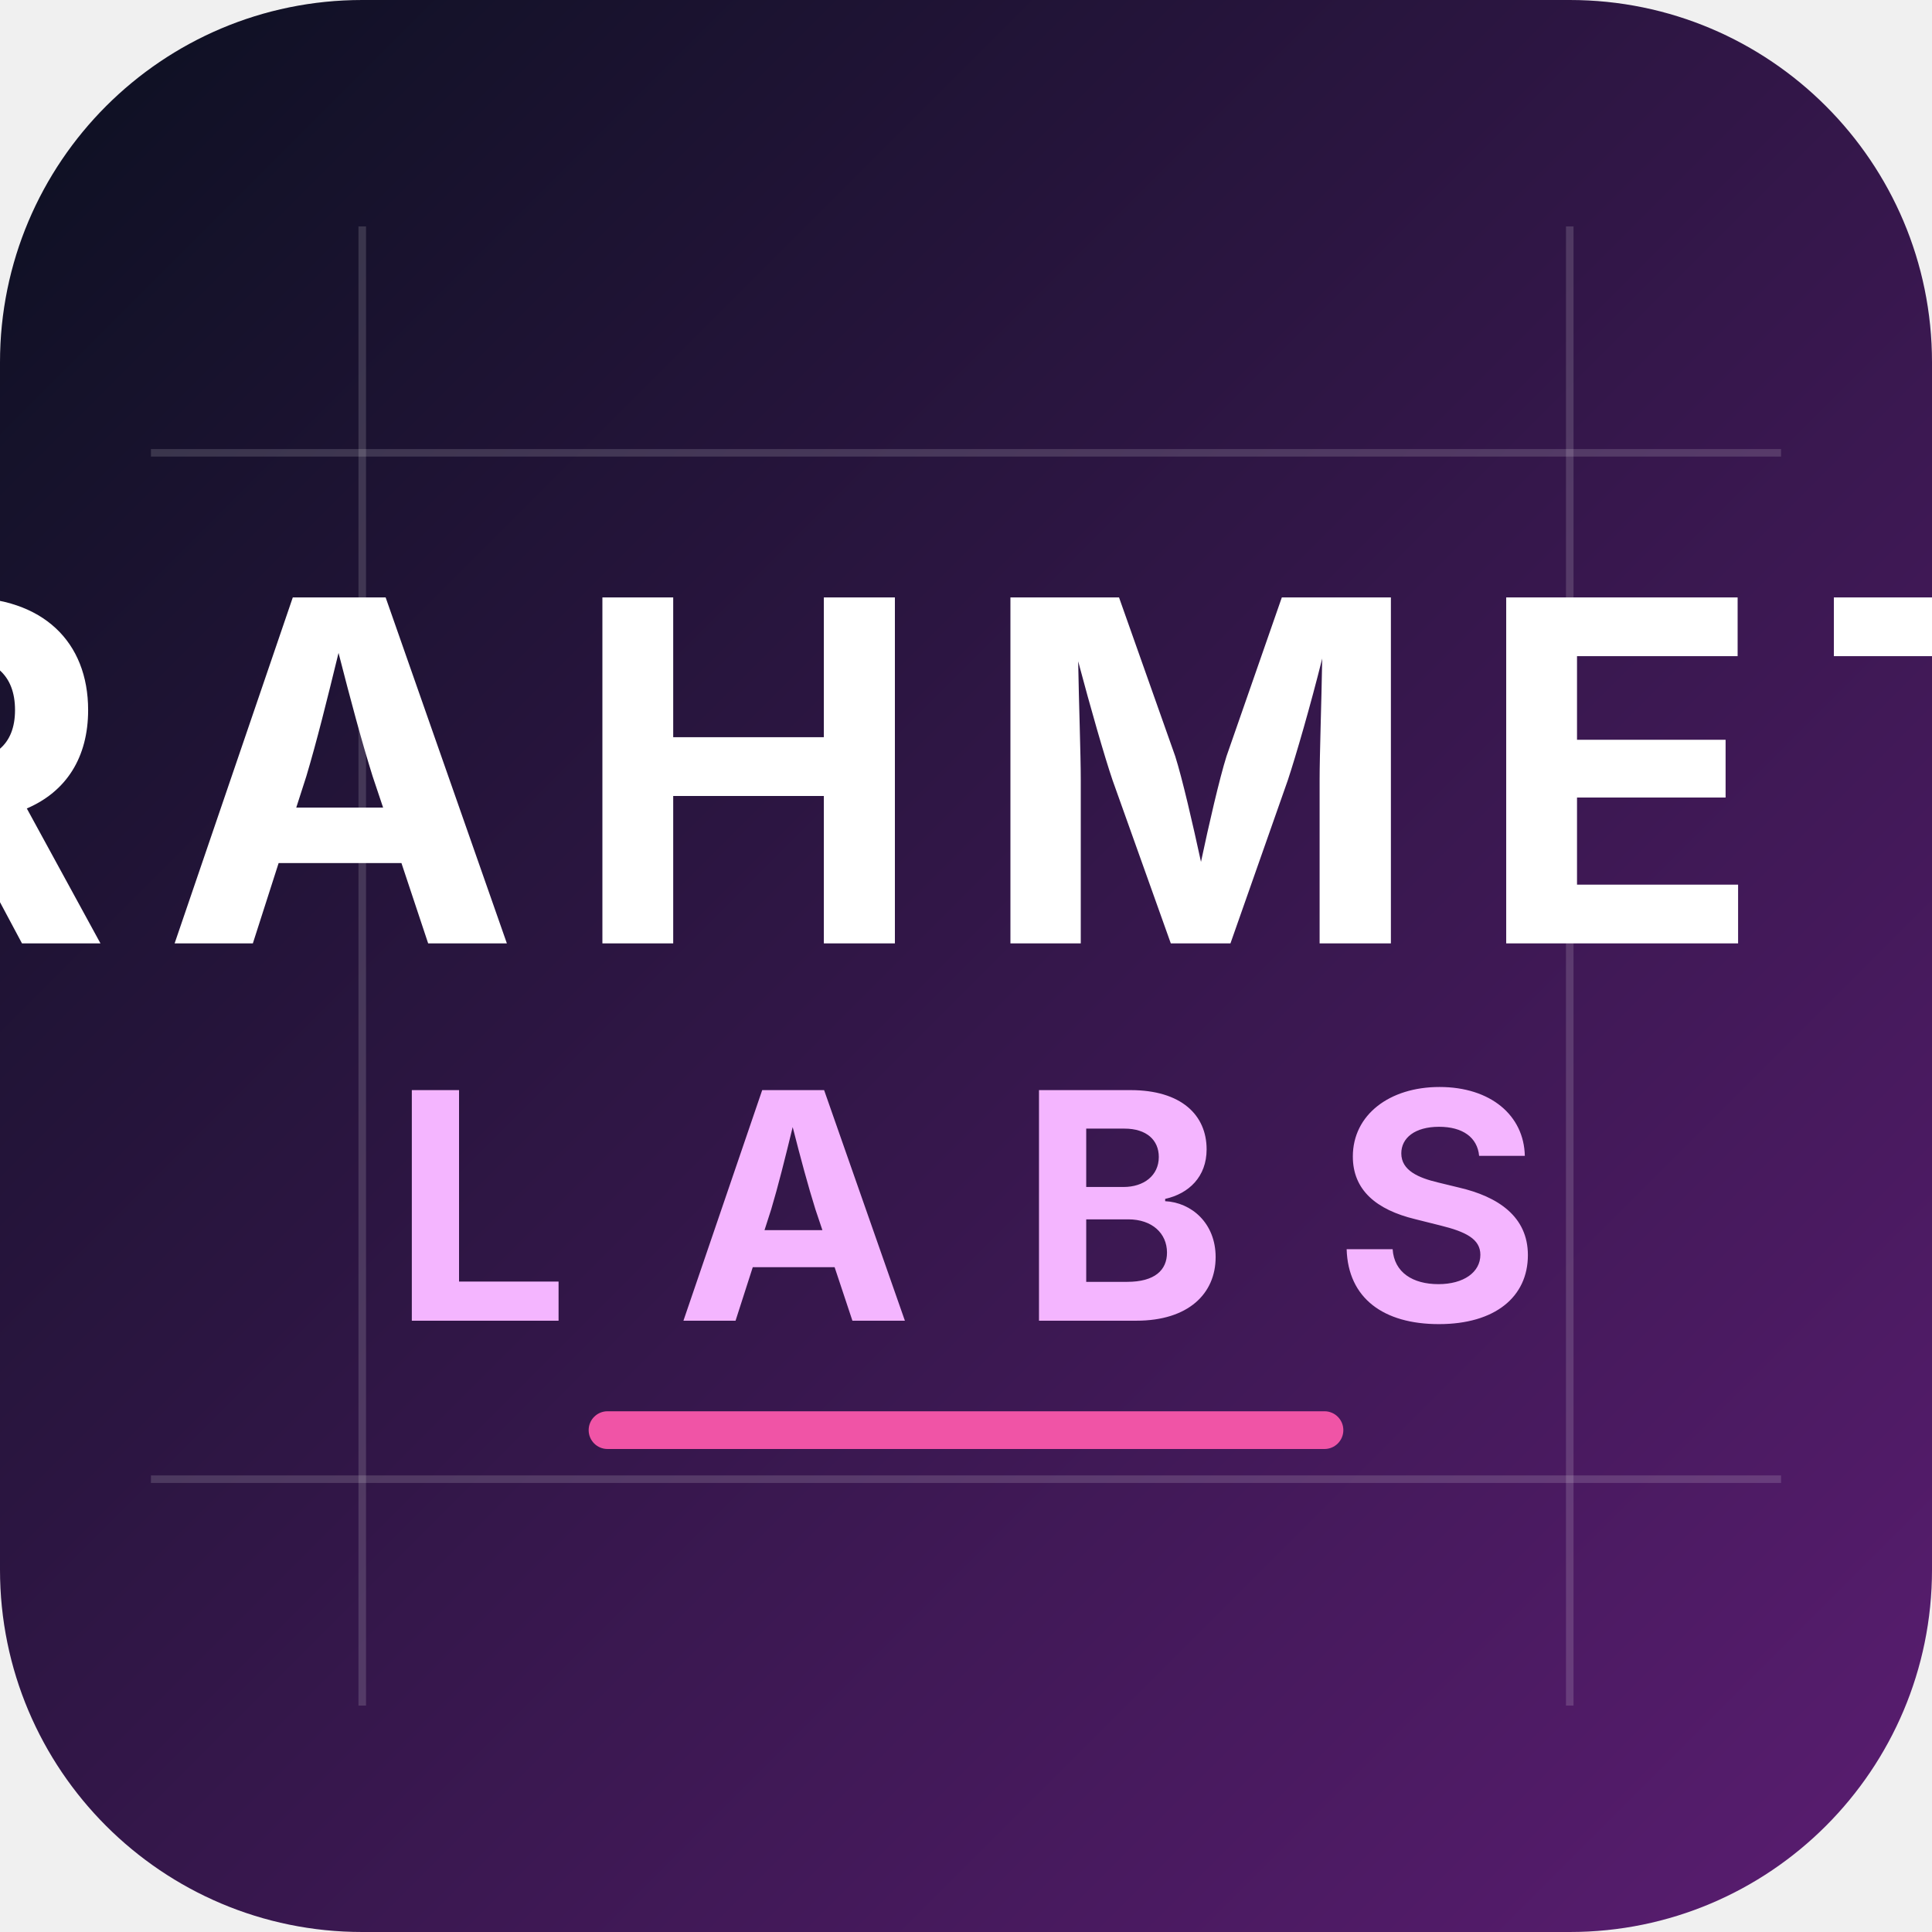
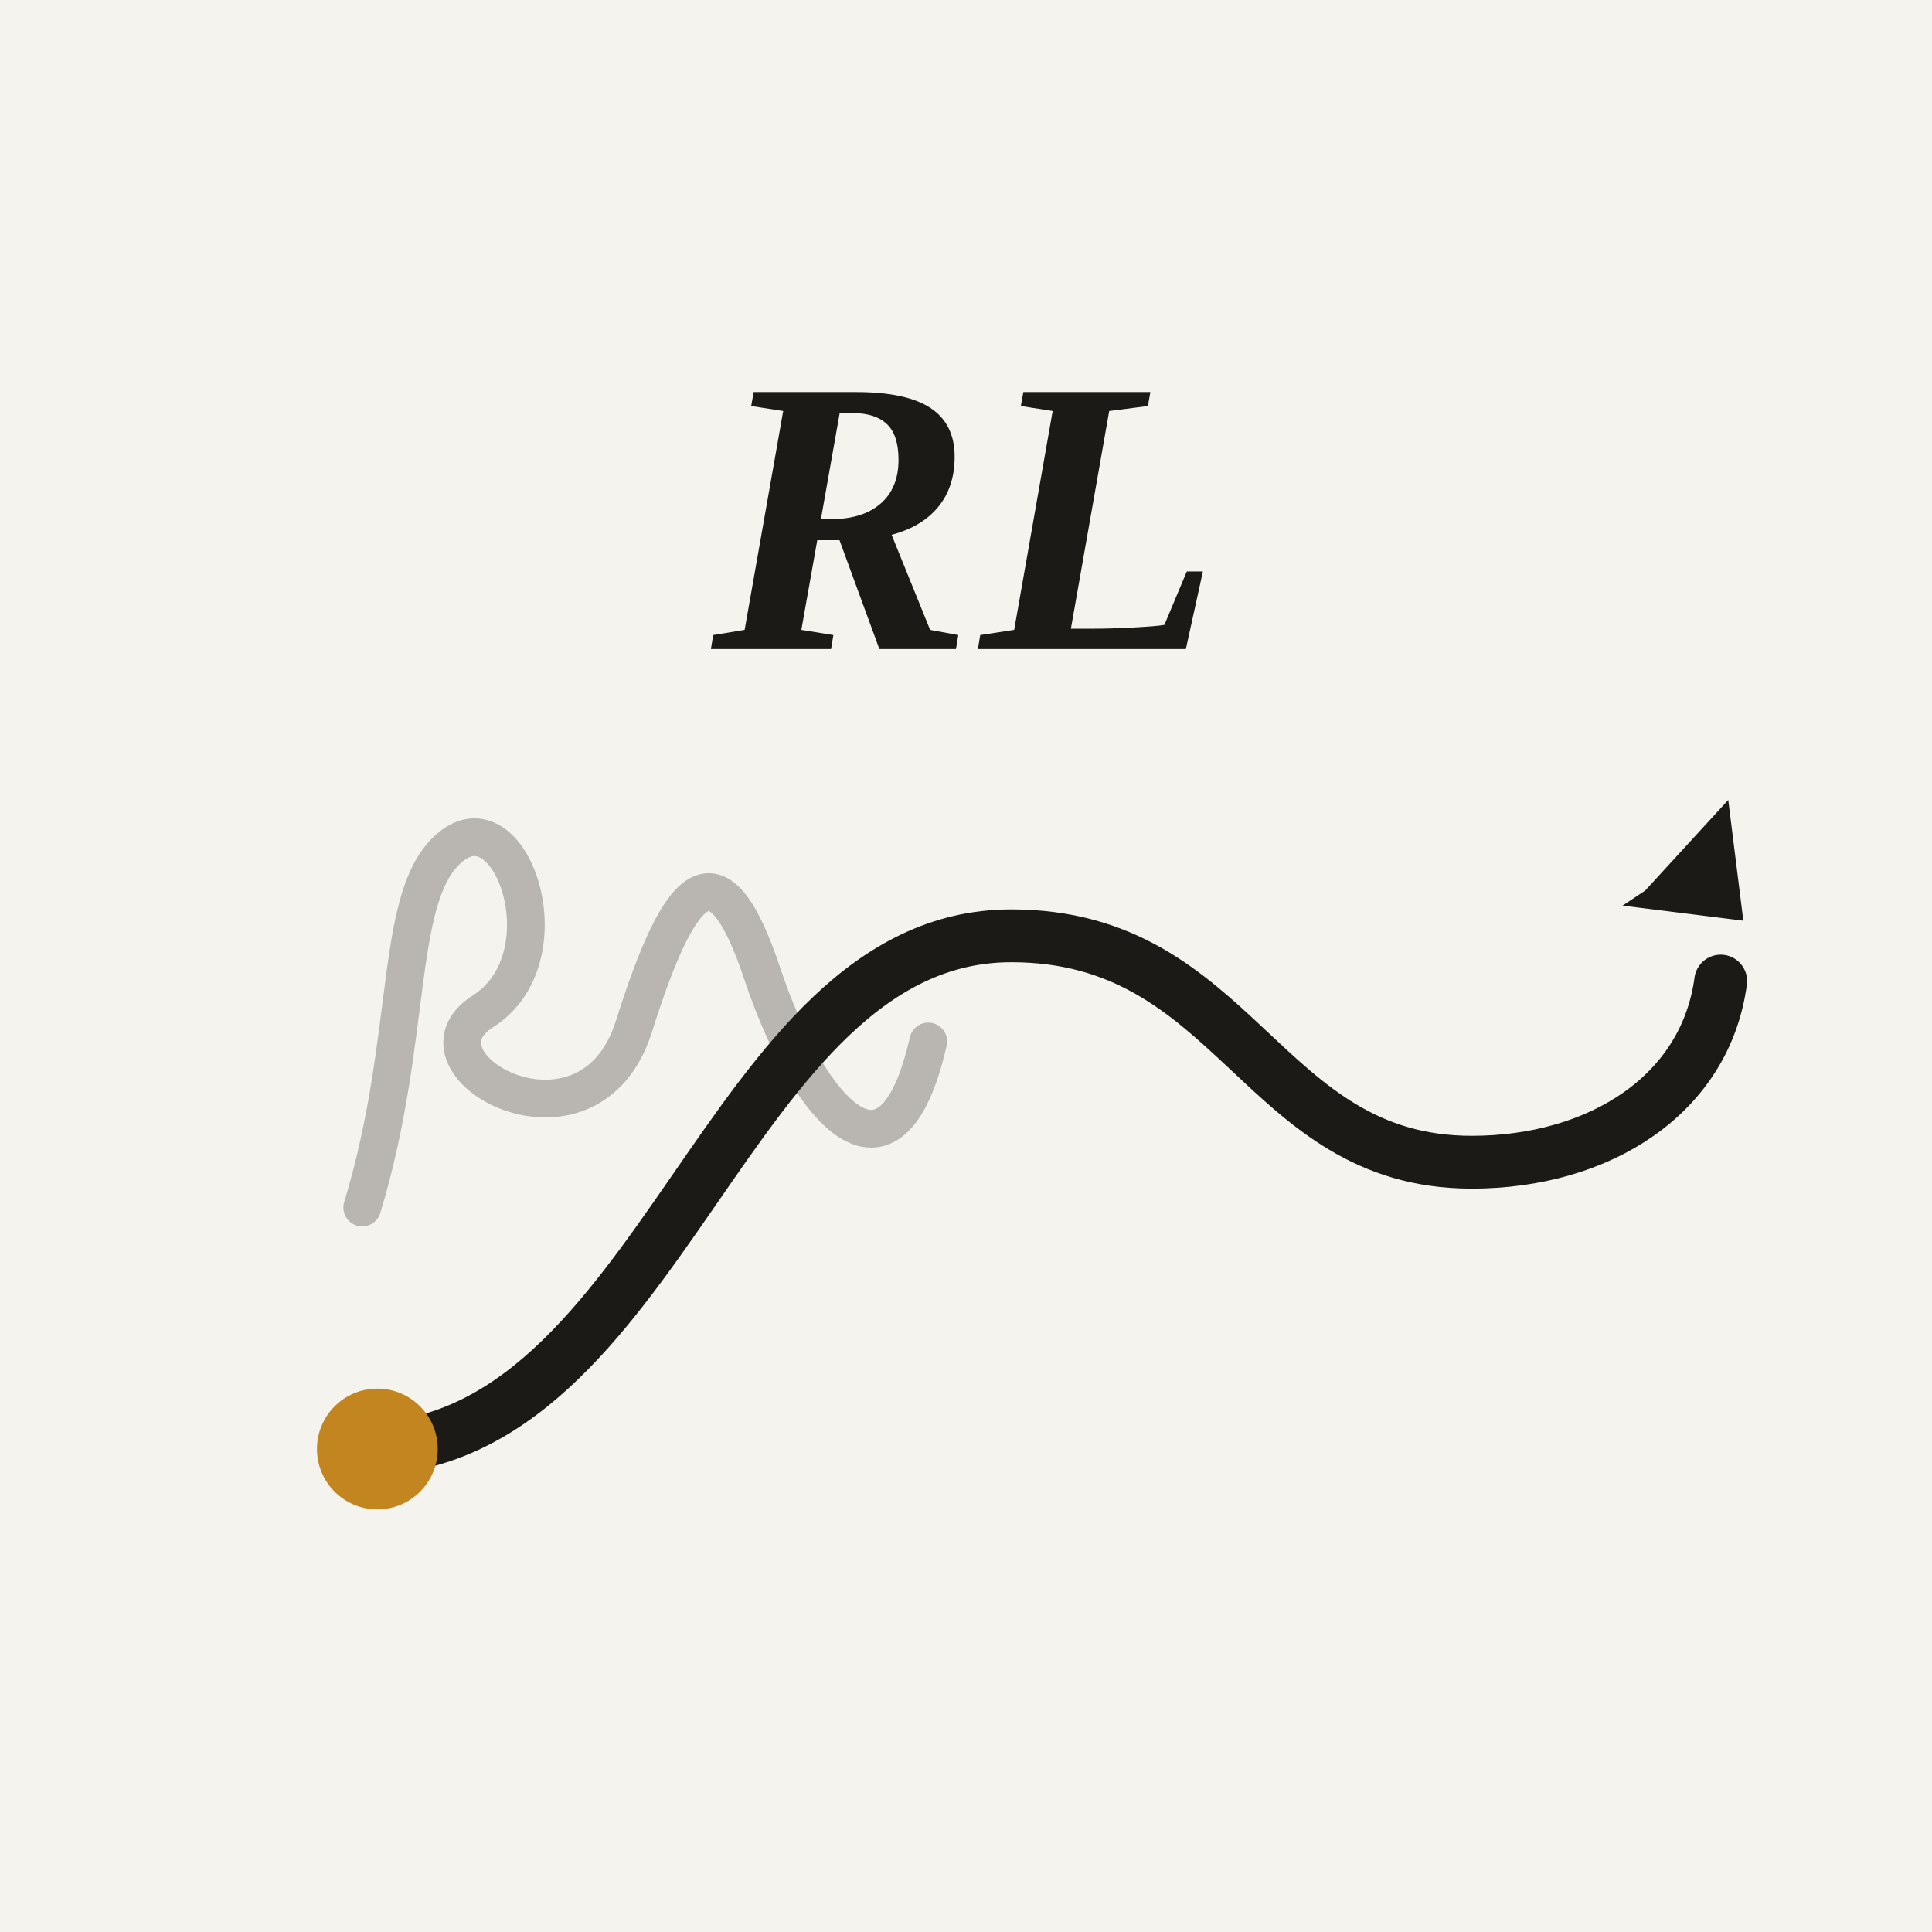
<svg xmlns="http://www.w3.org/2000/svg" width="512" height="512" viewBox="0 0 512 512">
-   <defs>
-     <linearGradient id="rhGradient" x1="0" y1="0" x2="1" y2="1">
-       <stop offset="0%" stop-color="#0B1020" />
-       <stop offset="100%" stop-color="#5B1D72" />
-     </linearGradient>
-   </defs>
-   <rect width="512" height="512" rx="96" fill="url(#rhGradient)" />
-   <g fill="none" stroke="rgba(255,255,255,0.15)" stroke-width="2">
-     <path d="M40 120h432M40 392h432" />
-     <path d="M96 60v392M416 60v392" />
+   <rect width="512" height="512" rx="0" fill="#F5F3EE" />
+   <g fill="none" stroke="#1C1A16" stroke-linecap="round" stroke-linejoin="round">
+     <path d="M96 320c14-46 8-84 24-96s30 30 8 44 28 42 40 4 22-50 34-14 34 62 44 18" stroke-width="10" opacity="0.28" />
+     <path d="M96 384c80 0 96-136 172-136 60 0 66 60 122 60 34 0 62-18 66-48" stroke-width="14" />
+     <circle cx="100" cy="384" r="16" fill="#C2851F" stroke="none" />
+     <path d="M436 236l22-24 4 32-32-4 6-4z" fill="#1C1A16" stroke="none" />
  </g>
-   <g fill="white" font-family="'Inter', 'Segoe UI', 'Arial', sans-serif" font-weight="700" text-anchor="middle">
-     <text x="256" y="250" font-size="126" letter-spacing="14">RAHMET</text>
-     <text x="256" y="350" font-size="84" letter-spacing="28" fill="#F4B5FF">LABS</text>
-   </g>
-   <rect x="156" y="374" width="200" height="10" rx="5" fill="#F054A6" />
+   <text x="256" y="172" text-anchor="middle" font-family="Georgia, 'Times New Roman', serif" font-style="italic" font-weight="600" font-size="104" fill="#1C1A16" letter-spacing="2">RL</text>
</svg>
